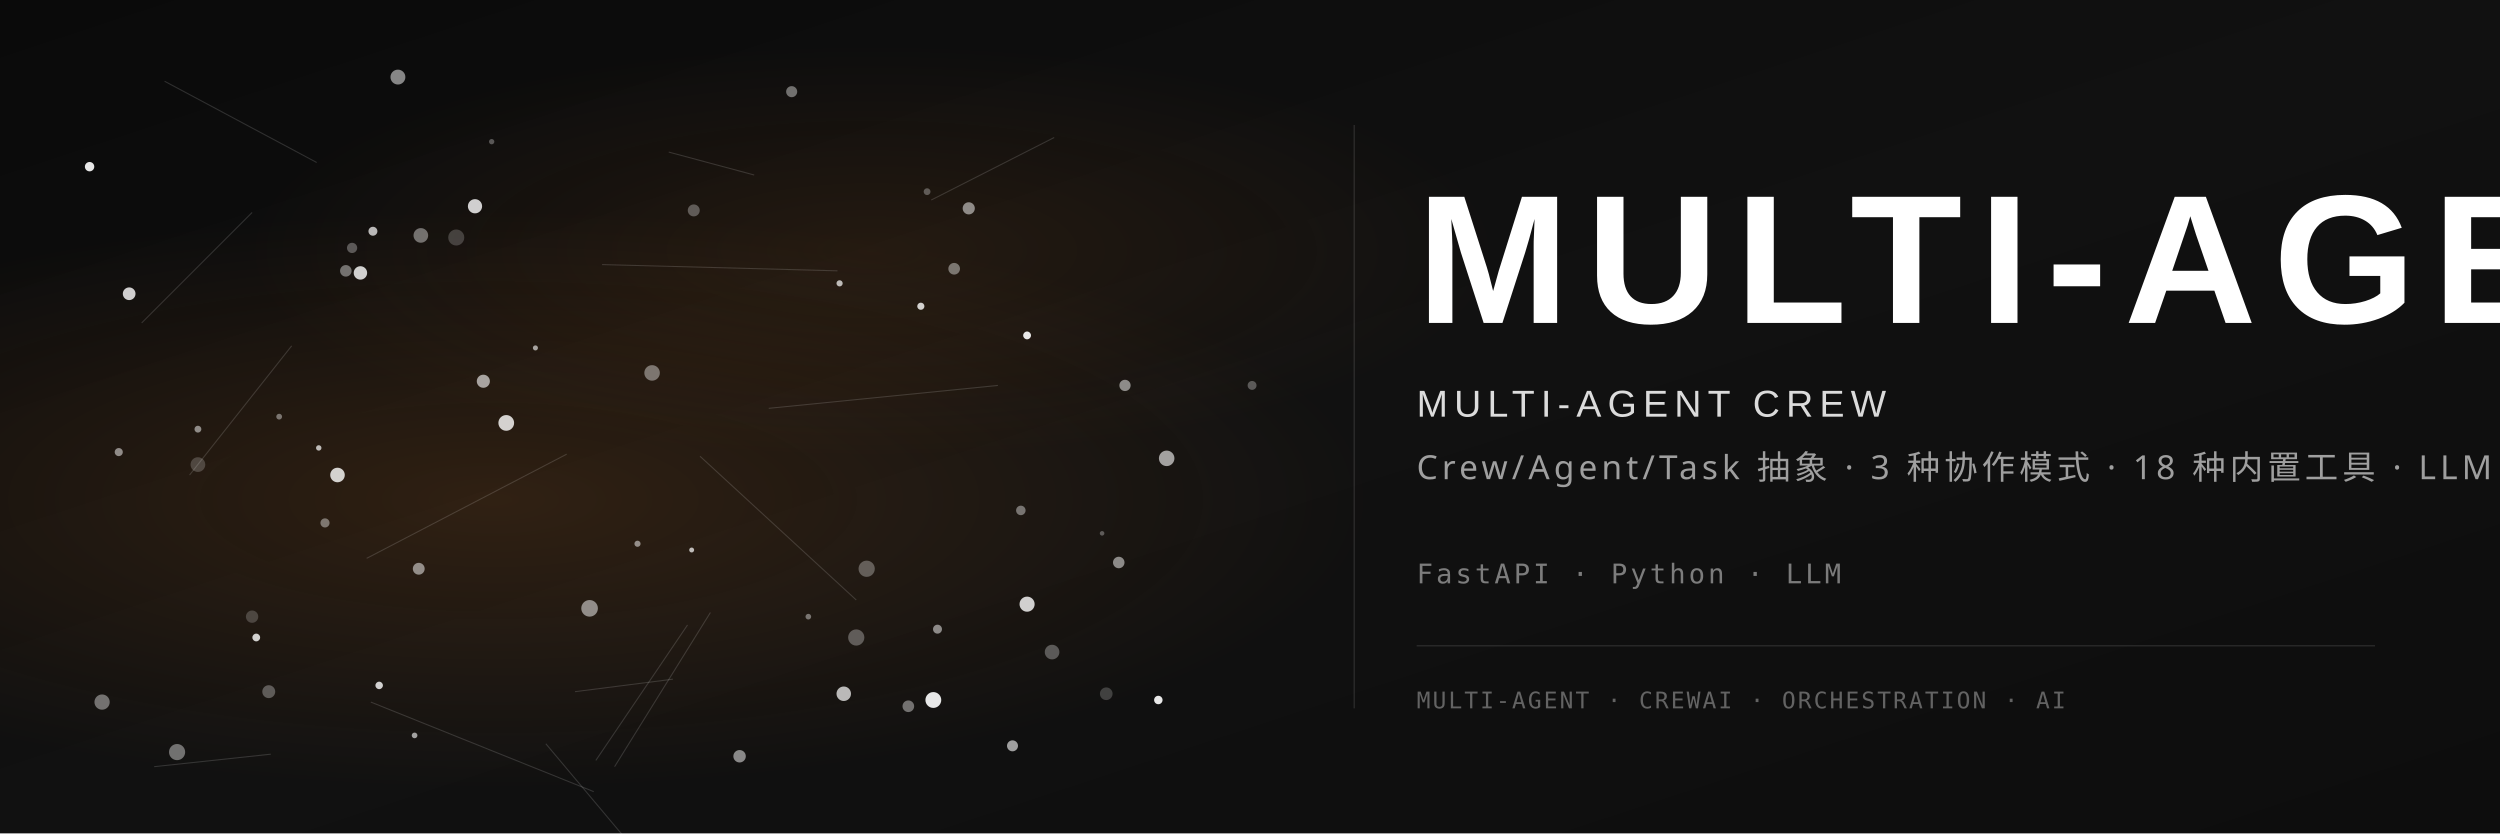
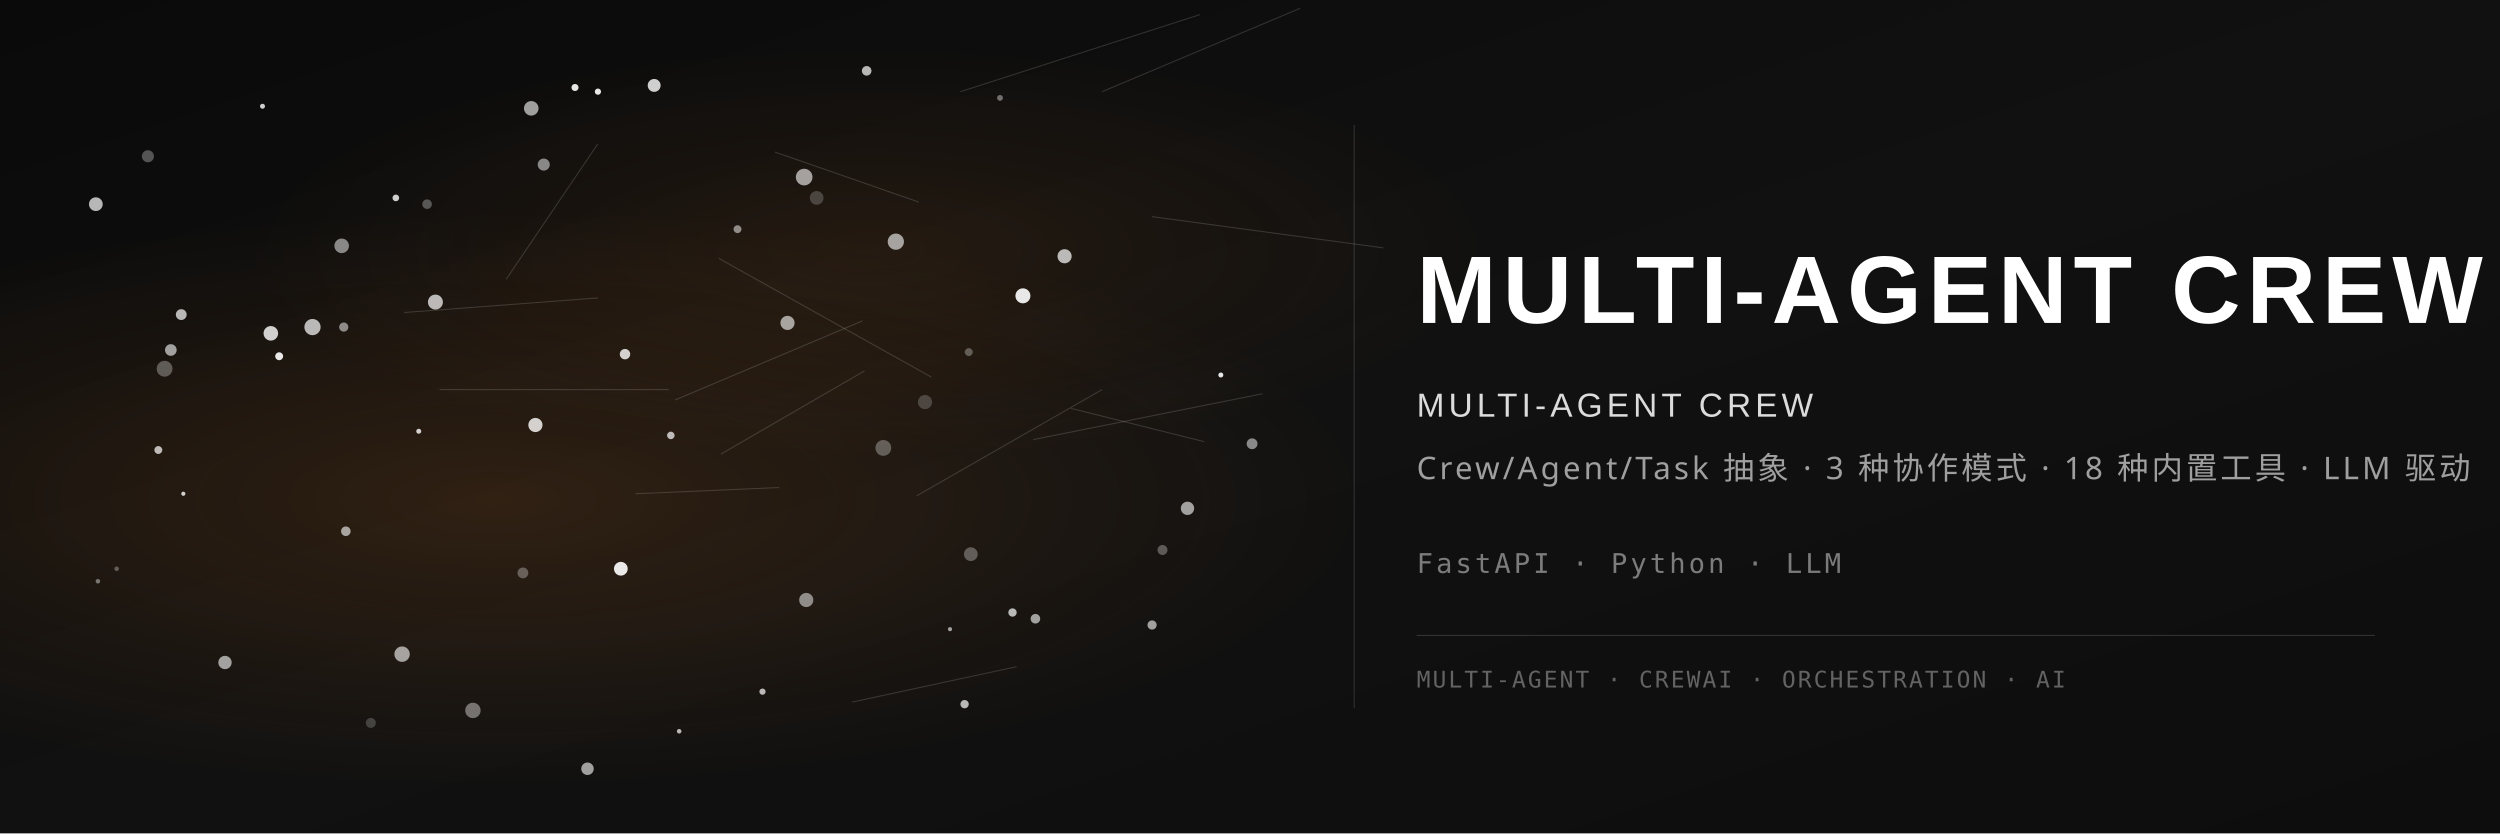
<svg xmlns="http://www.w3.org/2000/svg" viewBox="0 0 1200 400" width="1200" height="400">
  <defs>
    <linearGradient id="bg" x1="0%" y1="0%" x2="100%" y2="100%">
      <stop offset="0%" style="stop-color:#0a0a0a" />
      <stop offset="50%" style="stop-color:#111111" />
      <stop offset="100%" style="stop-color:#0d0d0d" />
    </linearGradient>
    <radialGradient id="glow1" cx="20%" cy="60%" r="35%">
      <stop offset="0%" style="stop-color:#E67E22;stop-opacity:0.15" />
      <stop offset="100%" style="stop-color:#E67E22;stop-opacity:0" />
    </radialGradient>
    <radialGradient id="glow2" cx="35%" cy="30%" r="25%">
      <stop offset="0%" style="stop-color:#E67E22;stop-opacity:0.1" />
      <stop offset="100%" style="stop-color:#E67E22;stop-opacity:0" />
    </radialGradient>
  </defs>
  <rect width="1200" height="400" fill="url(#bg)" />
  <rect width="1200" height="400" fill="url(#glow1)" />
  <rect width="1200" height="400" fill="url(#glow2)" />
-   <circle cx="450" cy="302" r="2.151" fill="white" opacity="0.5" />
-   <circle cx="85" cy="361" r="3.877" fill="white" opacity="0.4" />
-   <circle cx="448" cy="336" r="3.802" fill="white" opacity="0.9" />
-   <circle cx="306" cy="261" r="1.479" fill="white" opacity="0.5" />
-   <circle cx="355" cy="363" r="2.989" fill="white" opacity="0.5" />
-   <circle cx="153" cy="215" r="1.307" fill="white" opacity="0.7" />
-   <circle cx="560" cy="220" r="3.726" fill="white" opacity="0.6" />
-   <circle cx="333" cy="101" r="2.873" fill="white" opacity="0.3" />
-   <circle cx="191" cy="37" r="3.576" fill="white" opacity="0.5" />
-   <circle cx="493" cy="290" r="3.627" fill="white" opacity="0.8" />
-   <circle cx="179" cy="111" r="2.149" fill="white" opacity="0.7" />
-   <circle cx="182" cy="329" r="1.797" fill="white" opacity="0.8" />
-   <circle cx="531" cy="333" r="3.035" fill="white" opacity="0.2" />
-   <circle cx="540" cy="185" r="2.706" fill="white" opacity="0.5" />
-   <circle cx="236" cy="68" r="1.278" fill="white" opacity="0.3" />
-   <circle cx="129" cy="332" r="3.103" fill="white" opacity="0.3" />
-   <circle cx="49" cy="337" r="3.664" fill="white" opacity="0.4" />
-   <circle cx="465" cy="100" r="2.918" fill="white" opacity="0.5" />
-   <circle cx="166" cy="130" r="2.774" fill="white" opacity="0.4" />
-   <circle cx="43" cy="80" r="2.252" fill="white" opacity="0.9" />
-   <circle cx="458" cy="129" r="2.797" fill="white" opacity="0.4" />
-   <circle cx="332" cy="264" r="1.186" fill="white" opacity="0.7" />
-   <circle cx="123" cy="306" r="1.862" fill="white" opacity="0.8" />
-   <circle cx="202" cy="113" r="3.515" fill="white" opacity="0.4" />
-   <circle cx="257" cy="167" r="1.218" fill="white" opacity="0.6" />
-   <circle cx="243" cy="203" r="3.776" fill="white" opacity="0.8" />
-   <circle cx="380" cy="44" r="2.658" fill="white" opacity="0.4" />
-   <circle cx="228" cy="99" r="3.414" fill="white" opacity="0.8" />
-   <circle cx="556" cy="336" r="2.029" fill="white" opacity="0.9" />
-   <circle cx="529" cy="256" r="1.099" fill="white" opacity="0.3" />
-   <circle cx="199" cy="353" r="1.36" fill="white" opacity="0.6" />
-   <circle cx="283" cy="292" r="3.99" fill="white" opacity="0.5" />
-   <circle cx="313" cy="179" r="3.726" fill="white" opacity="0.4" />
-   <circle cx="62" cy="141" r="3.049" fill="white" opacity="0.8" />
-   <circle cx="121" cy="296" r="2.958" fill="white" opacity="0.2" />
-   <circle cx="388" cy="296" r="1.358" fill="white" opacity="0.4" />
-   <circle cx="486" cy="358" r="2.637" fill="white" opacity="0.6" />
-   <circle cx="445" cy="92" r="1.638" fill="white" opacity="0.3" />
-   <circle cx="601" cy="185" r="2.135" fill="white" opacity="0.3" />
-   <circle cx="416" cy="273" r="3.899" fill="white" opacity="0.3" />
-   <circle cx="134" cy="200" r="1.392" fill="white" opacity="0.4" />
-   <circle cx="57" cy="217" r="1.942" fill="white" opacity="0.5" />
-   <circle cx="95" cy="223" r="3.531" fill="white" opacity="0.2" />
-   <circle cx="162" cy="228" r="3.497" fill="white" opacity="0.8" />
-   <circle cx="493" cy="161" r="1.877" fill="white" opacity="0.9" />
-   <circle cx="173" cy="131" r="3.227" fill="white" opacity="0.8" />
-   <circle cx="405" cy="333" r="3.482" fill="white" opacity="0.7" />
-   <circle cx="169" cy="119" r="2.457" fill="white" opacity="0.3" />
-   <circle cx="403" cy="136" r="1.489" fill="white" opacity="0.7" />
-   <circle cx="95" cy="206" r="1.649" fill="white" opacity="0.5" />
-   <circle cx="505" cy="313" r="3.51" fill="white" opacity="0.3" />
-   <circle cx="442" cy="147" r="1.722" fill="white" opacity="0.8" />
-   <circle cx="201" cy="273" r="2.842" fill="white" opacity="0.5" />
-   <circle cx="219" cy="114" r="3.85" fill="white" opacity="0.2" />
-   <circle cx="537" cy="270" r="2.763" fill="white" opacity="0.5" />
-   <circle cx="490" cy="245" r="2.281" fill="white" opacity="0.4" />
-   <circle cx="156" cy="251" r="2.19" fill="white" opacity="0.4" />
-   <circle cx="411" cy="306" r="3.888" fill="white" opacity="0.3" />
-   <circle cx="436" cy="339" r="2.794" fill="white" opacity="0.4" />
-   <circle cx="232" cy="183" r="3.146" fill="white" opacity="0.6" />
-   <line x1="295" y1="368" x2="341" y2="294" stroke="white" stroke-width="0.5" opacity="0.15" />
-   <line x1="176" y1="268" x2="272" y2="218" stroke="white" stroke-width="0.5" opacity="0.15" />
-   <line x1="286" y1="365" x2="330" y2="300" stroke="white" stroke-width="0.5" opacity="0.15" />
-   <line x1="369" y1="196" x2="479" y2="185" stroke="white" stroke-width="0.5" opacity="0.15" />
-   <line x1="91" y1="228" x2="140" y2="166" stroke="white" stroke-width="0.5" opacity="0.15" />
-   <line x1="262" y1="357" x2="325" y2="432" stroke="white" stroke-width="0.5" opacity="0.15" />
-   <line x1="178" y1="337" x2="285" y2="380" stroke="white" stroke-width="0.5" opacity="0.15" />
-   <line x1="276" y1="332" x2="323" y2="326" stroke="white" stroke-width="0.5" opacity="0.15" />
-   <line x1="289" y1="127" x2="402" y2="130" stroke="white" stroke-width="0.5" opacity="0.15" />
-   <line x1="447" y1="96" x2="506" y2="66" stroke="white" stroke-width="0.5" opacity="0.15" />
-   <line x1="79" y1="39" x2="152" y2="78" stroke="white" stroke-width="0.5" opacity="0.15" />
-   <line x1="336" y1="219" x2="411" y2="288" stroke="white" stroke-width="0.5" opacity="0.15" />
-   <line x1="321" y1="73" x2="362" y2="84" stroke="white" stroke-width="0.5" opacity="0.15" />
-   <line x1="74" y1="368" x2="130" y2="362" stroke="white" stroke-width="0.5" opacity="0.15" />
-   <line x1="68" y1="155" x2="121" y2="102" stroke="white" stroke-width="0.5" opacity="0.15" />
+   <circle cx="463" cy="338" r="2.0" fill="white" opacity="0.7" />
+   <circle cx="87" cy="151" r="2.6" fill="white" opacity="0.7" />
+   <circle cx="586" cy="180" r="1.2" fill="white" opacity="0.9" />
+   <circle cx="164" cy="118" r="3.5" fill="white" opacity="0.5" />
+   <circle cx="497" cy="297" r="2.3" fill="white" opacity="0.6" />
+   <circle cx="553" cy="300" r="2.2" fill="white" opacity="0.6" />
+   <circle cx="46" cy="98" r="3.3" fill="white" opacity="0.7" />
+   <circle cx="79" cy="177" r="3.8" fill="white" opacity="0.3" />
+   <circle cx="491" cy="142" r="3.6" fill="white" opacity="0.9" />
+   <circle cx="378" cy="155" r="3.4" fill="white" opacity="0.6" />
+   <circle cx="201" cy="207" r="1.2" fill="white" opacity="0.8" />
+   <circle cx="416" cy="34" r="2.3" fill="white" opacity="0.7" />
+   <circle cx="300" cy="170" r="2.5" fill="white" opacity="0.8" />
+   <circle cx="282" cy="369" r="3.0" fill="white" opacity="0.6" />
+   <circle cx="71" cy="75" r="2.9" fill="white" opacity="0.3" />
+   <circle cx="88" cy="237" r="1.0" fill="white" opacity="0.8" />
+   <circle cx="456" cy="302" r="1.0" fill="white" opacity="0.6" />
+   <circle cx="276" cy="42" r="1.7" fill="white" opacity="0.9" />
+   <circle cx="511" cy="123" r="3.4" fill="white" opacity="0.7" />
+   <circle cx="76" cy="216" r="1.9" fill="white" opacity="0.7" />
+   <circle cx="392" cy="95" r="3.3" fill="white" opacity="0.2" />
+   <circle cx="386" cy="85" r="4.0" fill="white" opacity="0.6" />
+   <circle cx="126" cy="51" r="1.2" fill="white" opacity="0.8" />
+   <circle cx="178" cy="347" r="2.4" fill="white" opacity="0.2" />
+   <circle cx="82" cy="168" r="2.8" fill="white" opacity="0.6" />
+   <circle cx="257" cy="204" r="3.4" fill="white" opacity="0.8" />
+   <circle cx="466" cy="266" r="3.3" fill="white" opacity="0.3" />
+   <circle cx="298" cy="273" r="3.3" fill="white" opacity="0.9" />
+   <circle cx="255" cy="52" r="3.5" fill="white" opacity="0.6" />
+   <circle cx="130" cy="160" r="3.5" fill="white" opacity="0.8" />
+   <circle cx="558" cy="264" r="2.4" fill="white" opacity="0.3" />
+   <circle cx="480" cy="47" r="1.4" fill="white" opacity="0.4" />
+   <circle cx="190" cy="95" r="1.6" fill="white" opacity="0.8" />
+   <circle cx="47" cy="279" r="1.1" fill="white" opacity="0.4" />
+   <circle cx="205" cy="98" r="2.3" fill="white" opacity="0.3" />
+   <circle cx="150" cy="157" r="3.9" fill="white" opacity="0.7" />
+   <circle cx="322" cy="209" r="1.8" fill="white" opacity="0.7" />
+   <circle cx="209" cy="145" r="3.6" fill="white" opacity="0.7" />
+   <circle cx="134" cy="171" r="1.9" fill="white" opacity="0.9" />
+   <circle cx="227" cy="341" r="3.7" fill="white" opacity="0.4" />
+   <circle cx="465" cy="169" r="1.9" fill="white" opacity="0.3" />
+   <circle cx="366" cy="332" r="1.5" fill="white" opacity="0.7" />
+   <circle cx="193" cy="314" r="3.7" fill="white" opacity="0.6" />
+   <circle cx="570" cy="244" r="3.2" fill="white" opacity="0.6" />
+   <circle cx="424" cy="215" r="3.8" fill="white" opacity="0.3" />
+   <circle cx="251" cy="275" r="2.6" fill="white" opacity="0.3" />
+   <circle cx="430" cy="116" r="3.9" fill="white" opacity="0.6" />
+   <circle cx="165" cy="157" r="2.2" fill="white" opacity="0.5" />
+   <circle cx="354" cy="110" r="1.9" fill="white" opacity="0.5" />
+   <circle cx="314" cy="41" r="3.1" fill="white" opacity="0.8" />
+   <circle cx="56" cy="273" r="1.1" fill="white" opacity="0.3" />
+   <circle cx="166" cy="255" r="2.3" fill="white" opacity="0.6" />
+   <circle cx="108" cy="318" r="3.2" fill="white" opacity="0.6" />
+   <circle cx="486" cy="294" r="2.0" fill="white" opacity="0.7" />
+   <circle cx="601" cy="213" r="2.6" fill="white" opacity="0.5" />
+   <circle cx="287" cy="44" r="1.5" fill="white" opacity="0.9" />
+   <circle cx="261" cy="79" r="2.9" fill="white" opacity="0.5" />
+   <circle cx="326" cy="351" r="1.1" fill="white" opacity="0.7" />
+   <circle cx="387" cy="288" r="3.4" fill="white" opacity="0.5" />
+   <circle cx="444" cy="193" r="3.4" fill="white" opacity="0.2" />
+   <line x1="194" y1="150" x2="287" y2="143" stroke="white" stroke-width="0.5" opacity="0.15" />
+   <line x1="243" y1="134" x2="287" y2="69" stroke="white" stroke-width="0.5" opacity="0.15" />
+   <line x1="461" y1="44" x2="576" y2="7" stroke="white" stroke-width="0.5" opacity="0.15" />
+   <line x1="345" y1="124" x2="447" y2="181" stroke="white" stroke-width="0.5" opacity="0.15" />
+   <line x1="346" y1="218" x2="415" y2="178" stroke="white" stroke-width="0.5" opacity="0.15" />
+   <line x1="324" y1="192" x2="414" y2="154" stroke="white" stroke-width="0.5" opacity="0.15" />
+   <line x1="440" y1="238" x2="529" y2="187" stroke="white" stroke-width="0.5" opacity="0.15" />
+   <line x1="553" y1="104" x2="664" y2="119" stroke="white" stroke-width="0.5" opacity="0.15" />
+   <line x1="514" y1="196" x2="578" y2="212" stroke="white" stroke-width="0.5" opacity="0.15" />
+   <line x1="496" y1="211" x2="606" y2="189" stroke="white" stroke-width="0.5" opacity="0.15" />
+   <line x1="211" y1="187" x2="321" y2="187" stroke="white" stroke-width="0.5" opacity="0.15" />
+   <line x1="305" y1="237" x2="374" y2="234" stroke="white" stroke-width="0.5" opacity="0.15" />
+   <line x1="372" y1="73" x2="441" y2="97" stroke="white" stroke-width="0.5" opacity="0.15" />
+   <line x1="529" y1="44" x2="624" y2="4" stroke="white" stroke-width="0.5" opacity="0.15" />
+   <line x1="409" y1="337" x2="488" y2="320" stroke="white" stroke-width="0.5" opacity="0.15" />
  <line x1="650" y1="60" x2="650" y2="340" stroke="white" stroke-width="0.5" opacity="0.15" />
-   <text x="680" y="155" font-family="'SF Pro Display','Helvetica Neue',Arial,sans-serif" font-size="88" font-weight="800" fill="white" letter-spacing="8">MULTI-AGENT CREW</text>
-   <text x="680" y="200" font-family="'SF Pro Display','Helvetica Neue',Arial,sans-serif" font-size="18" font-weight="400" fill="white" opacity="0.85" letter-spacing="3">MULTI-AGENT CREW</text>
-   <text x="680" y="230" font-family="'Noto Sans SC','PingFang SC','Microsoft YaHei',sans-serif" font-size="16" font-weight="300" fill="white" opacity="0.6" letter-spacing="2">Crew/Agent/Task 抽象 · 3 种协作模式 · 18 种内置工具 · LLM 驱动</text>
-   <text x="680" y="280" font-family="'SF Mono','Fira Code','Consolas',monospace" font-size="13" fill="white" opacity="0.45" letter-spacing="1.5">FastAPI · Python · LLM</text>
-   <line x1="680" y1="310" x2="1140" y2="310" stroke="white" stroke-width="0.5" opacity="0.15" />
-   <text x="680" y="340" font-family="'SF Mono','Fira Code','Consolas',monospace" font-size="11" fill="white" opacity="0.35" letter-spacing="1">MULTI-AGENT · CREWAI · ORCHESTRATION · AI</text>
+   <text x="680" y="155" font-family="'SF Pro Display','Helvetica Neue',Arial,sans-serif" font-size="46" font-weight="800" fill="white" letter-spacing="3">MULTI-AGENT CREW</text>
+   <text x="680" y="200" font-family="'SF Pro Display','Helvetica Neue',Arial,sans-serif" font-size="16" font-weight="400" fill="white" opacity="0.85" letter-spacing="2">MULTI-AGENT CREW</text>
+   <text x="680" y="230" font-family="'Noto Sans SC','PingFang SC','Microsoft YaHei',sans-serif" font-size="15" font-weight="300" fill="white" opacity="0.6" letter-spacing="1.5">Crew/Agent/Task 抽象 · 3 种协作模式 · 18 种内置工具 · LLM 驱动</text>
+   <text x="680" y="275" font-family="'SF Mono','Fira Code','Consolas',monospace" font-size="13" fill="white" opacity="0.45" letter-spacing="1.5">FastAPI · Python · LLM</text>
+   <line x1="680" y1="305" x2="1140" y2="305" stroke="white" stroke-width="0.5" opacity="0.15" />
+   <text x="680" y="330" font-family="'SF Mono','Fira Code','Consolas',monospace" font-size="11" fill="white" opacity="0.35" letter-spacing="1">MULTI-AGENT · CREWAI · ORCHESTRATION · AI</text>
</svg>
